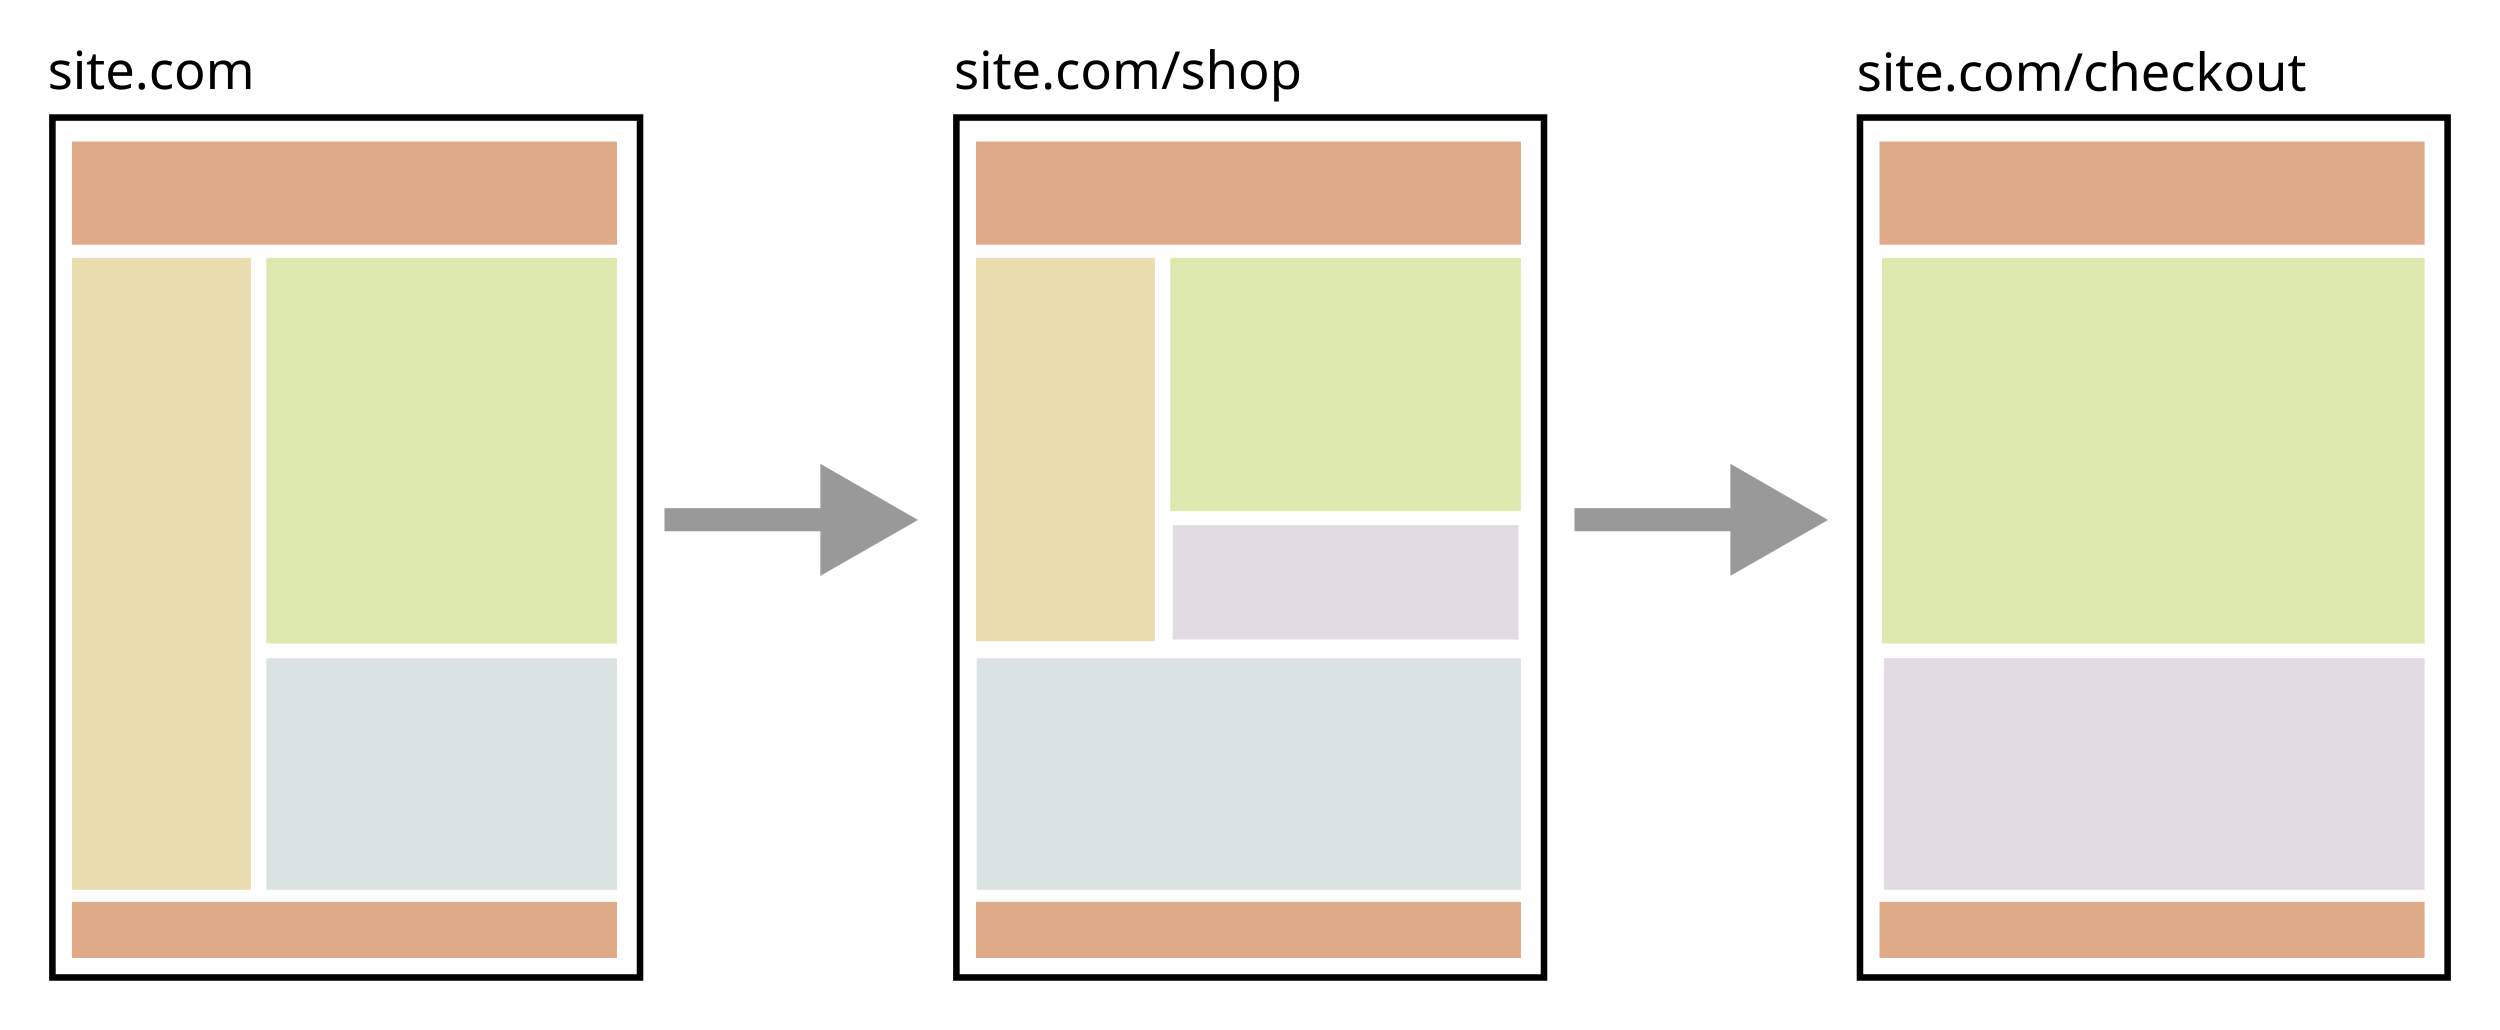
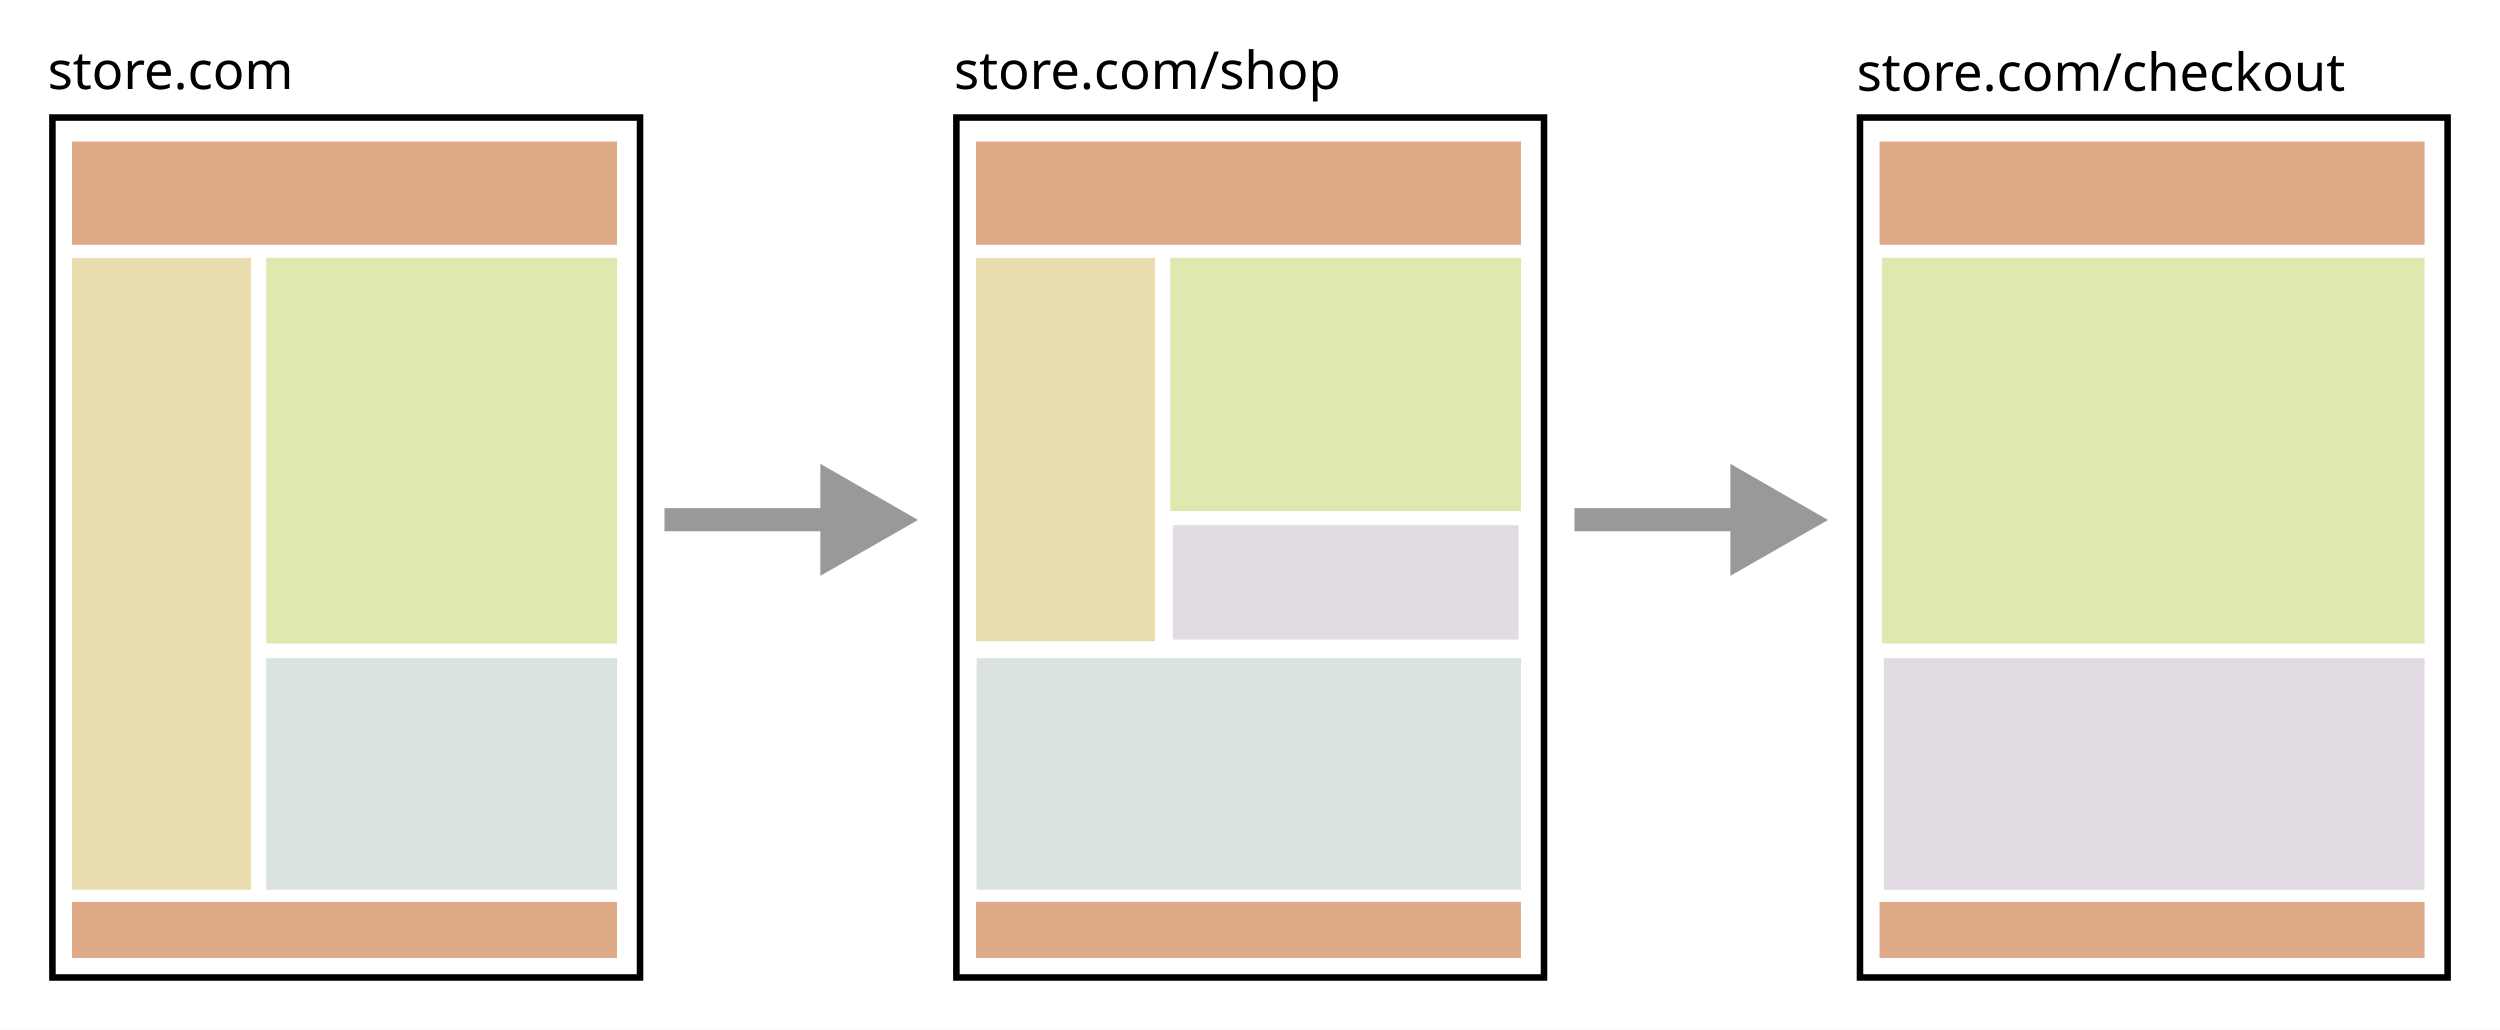
<svg xmlns="http://www.w3.org/2000/svg" width="763.353" height="314.466" viewBox="0 0 201.971 83.203" version="1.1" id="svg8">
  <defs id="defs2">
    <marker orient="auto" refY="0" refX="0" id="marker7328" style="overflow:visible">
      <path id="path7326" d="M 5.77,0 -2.88,5 V -5 Z" style="fill:#000000;fill-opacity:1;fill-rule:evenodd;stroke:#000000;stroke-width:1pt;stroke-opacity:1" transform="scale(0.4)" />
    </marker>
    <marker orient="auto" refY="0" refX="0" id="TriangleOutS" style="overflow:visible">
      <path id="path5773" d="M 5.77,0 -2.88,5 V -5 Z" style="fill:#000000;fill-opacity:1;fill-rule:evenodd;stroke:#000000;stroke-width:1pt;stroke-opacity:1" transform="scale(0.2)" />
    </marker>
    <marker orient="auto" refY="0" refX="0" id="TriangleOutM" style="overflow:visible">
      <path id="path5770" d="M 5.77,0 -2.88,5 V -5 Z" style="fill:#000000;fill-opacity:1;fill-rule:evenodd;stroke:#000000;stroke-width:1pt;stroke-opacity:1" transform="scale(0.4)" />
    </marker>
    <marker orient="auto" refY="0" refX="0" id="Arrow2Mend" style="overflow:visible">
      <path id="path5652" style="fill:#000000;fill-opacity:1;fill-rule:evenodd;stroke:#000000;stroke-width:0.625;stroke-linejoin:round;stroke-opacity:1" d="M 8.719,4.034 -2.207,0.016 8.719,-4.002 c -1.745,2.372 -1.735,5.617 -6e-7,8.035 z" transform="scale(-0.6)" />
    </marker>
    <marker orient="auto" refY="0" refX="0" id="marker5888" style="overflow:visible">
      <path id="path5628" d="M 0,0 5,-5 -12.5,0 5,5 Z" style="fill:#000000;fill-opacity:1;fill-rule:evenodd;stroke:#000000;stroke-width:1pt;stroke-opacity:1" transform="matrix(-0.8,0,0,-0.8,-10,0)" />
    </marker>
    <marker orient="auto" refY="0" refX="0" id="marker9969" style="overflow:visible">
      <path id="path9967" d="M 0,0 5,-5 -12.5,0 5,5 Z" style="fill:#000000;fill-opacity:1;fill-rule:evenodd;stroke:#000000;stroke-width:1pt;stroke-opacity:1" transform="matrix(-0.4,0,0,-0.4,-4,0)" />
    </marker>
    <marker orient="auto" refY="0" refX="0" id="Arrow1Mend" style="overflow:visible">
      <path id="path5107" d="M 0,0 5,-5 -12.5,0 5,5 Z" style="fill:#b3b3b3;fill-opacity:1;fill-rule:evenodd;stroke:#b3b3b3;stroke-width:1pt;stroke-opacity:1" transform="matrix(-0.4,0,0,-0.4,-4,0)" />
    </marker>
    <marker orient="auto" refY="0" refX="0" id="Arrow1Lend" style="overflow:visible">
      <path id="path5101" d="M 0,0 5,-5 -12.5,0 5,5 Z" style="fill:#000000;fill-opacity:1;fill-rule:evenodd;stroke:#000000;stroke-width:1pt;stroke-opacity:1" transform="matrix(-0.8,0,0,-0.8,-10,0)" />
    </marker>
    <marker orient="auto" refY="0" refX="0" id="Arrow1Mend-1" style="overflow:visible">
      <path id="path5107-7" d="M 0,0 5,-5 -12.5,0 5,5 Z" style="fill:#b3b3b3;fill-opacity:1;fill-rule:evenodd;stroke:#b3b3b3;stroke-width:1pt;stroke-opacity:1" transform="matrix(-0.4,0,0,-0.4,-4,0)" />
    </marker>
    <marker orient="auto" refY="0" refX="0" id="marker7328-3" style="overflow:visible">
      <path id="path7326-6" d="M 5.77,0 -2.88,5 V -5 Z" style="fill:#000000;fill-opacity:1;fill-rule:evenodd;stroke:#000000;stroke-width:1pt;stroke-opacity:1" transform="scale(0.4)" />
    </marker>
  </defs>
  <g id="layer1" transform="translate(-6.03125,-167.8464)">
    <rect style="fill:#ffffff;fill-opacity:1;stroke:none;stroke-width:1.763;stroke-linejoin:miter;stroke-miterlimit:4;stroke-dasharray:none;stroke-opacity:1" id="rect10731" width="201.971" height="83.203" x="6.031" y="167.846" />
    <rect id="rect20" width="47.473" height="69.473" x="10.265" y="177.343" style="fill:none;stroke:#000000;stroke-width:0.529;stroke-linejoin:miter;stroke-miterlimit:51;stroke-dasharray:none;stroke-opacity:1" />
    <rect style="fill:#deaa87;fill-opacity:1;stroke:none;stroke-width:0.556;stroke-linejoin:miter;stroke-miterlimit:51;stroke-dasharray:none;stroke-opacity:1" id="rect4530" width="44.031" height="8.336" x="11.846" y="179.281" />
    <rect style="fill:#deaa87;fill-opacity:1;stroke:none;stroke-width:0.411;stroke-linejoin:miter;stroke-miterlimit:51;stroke-dasharray:none;stroke-opacity:1" id="rect4530-3" width="44.031" height="4.54" x="11.846" y="240.707" />
    <rect style="fill:#e9ddaf;fill-opacity:1;stroke:none;stroke-width:0.517;stroke-linejoin:miter;stroke-miterlimit:51;stroke-dasharray:none;stroke-opacity:1" id="rect4547" width="14.459" height="51.057" x="11.846" y="188.675" />
    <rect style="fill:#dde9af;fill-opacity:1;stroke:none;stroke-width:0.587;stroke-linejoin:miter;stroke-miterlimit:51;stroke-dasharray:none;stroke-opacity:1" id="rect4551" width="28.333" height="31.157" x="27.544" y="188.675" />
    <rect style="fill:#dbe3e2;fill-opacity:1;stroke:none;stroke-width:0.509;stroke-linejoin:miter;stroke-miterlimit:51;stroke-dasharray:none;stroke-opacity:1" id="rect4553" width="28.333" height="18.711" x="27.544" y="221.021" />
    <text xml:space="preserve" style="font-style:normal;font-weight:normal;font-size:10.583px;line-height:1.25;font-family:sans-serif;letter-spacing:0px;word-spacing:0px;fill:#000000;fill-opacity:1;stroke:none;stroke-width:0.265" x="9.883" y="175.038" id="text4680-8-4">
-       <tspan id="tspan4678-5-4" x="9.883" y="175.038" style="font-size:4.233px;stroke-width:0.265">site.com</tspan>
+       <tspan id="tspan4678-5-4" x="9.883" y="175.038" style="font-size:4.233px;stroke-width:0.265">store.com</tspan>
    </text>
    <rect id="rect20-8" width="47.473" height="69.473" x="83.296" y="177.343" style="fill:none;stroke:#000000;stroke-width:0.529;stroke-linejoin:miter;stroke-miterlimit:51;stroke-dasharray:none;stroke-opacity:1" />
    <rect style="fill:#deaa87;fill-opacity:1;stroke:none;stroke-width:0.556;stroke-linejoin:miter;stroke-miterlimit:51;stroke-dasharray:none;stroke-opacity:1" id="rect4530-1" width="44.031" height="8.336" x="84.877" y="179.281" />
    <rect style="fill:#deaa87;fill-opacity:1;stroke:none;stroke-width:0.411;stroke-linejoin:miter;stroke-miterlimit:51;stroke-dasharray:none;stroke-opacity:1" id="rect4530-3-2" width="44.031" height="4.54" x="84.877" y="240.706" />
    <rect style="fill:#e9ddaf;fill-opacity:1;stroke:none;stroke-width:0.403;stroke-linejoin:miter;stroke-miterlimit:51;stroke-dasharray:none;stroke-opacity:1" id="rect4547-9" width="14.459" height="30.975" x="84.877" y="188.675" />
    <rect style="fill:#dde9af;fill-opacity:1;stroke:none;stroke-width:0.476;stroke-linejoin:miter;stroke-miterlimit:51;stroke-dasharray:none;stroke-opacity:1" id="rect4551-3" width="28.333" height="20.461" x="100.575" y="188.675" />
    <rect style="fill:#dbe3e2;fill-opacity:1;stroke:none;stroke-width:0.635;stroke-linejoin:miter;stroke-miterlimit:51;stroke-dasharray:none;stroke-opacity:1" id="rect4553-9" width="43.977" height="18.711" x="84.932" y="221.021" />
    <rect style="fill:#e2dbe3;fill-opacity:1;stroke:none;stroke-width:0.577;stroke-linejoin:miter;stroke-miterlimit:4;stroke-dasharray:none;stroke-opacity:1" id="rect4754" width="27.94" height="9.241" x="100.775" y="210.275" />
    <text xml:space="preserve" style="font-style:normal;font-weight:normal;font-size:10.583px;line-height:1.25;font-family:sans-serif;letter-spacing:0px;word-spacing:0px;fill:#000000;fill-opacity:1;stroke:none;stroke-width:0.265" x="83.105" y="175.031" id="text4680-8-4-4">
-       <tspan id="tspan4678-5-4-7" x="83.105" y="175.031" style="font-size:4.233px;stroke-width:0.265">site.com/shop</tspan>
+       <tspan id="tspan4678-5-4-7" x="83.105" y="175.031" style="font-size:4.233px;stroke-width:0.265">store.com/shop</tspan>
    </text>
    <rect id="rect20-3" width="47.473" height="69.473" x="156.296" y="177.343" style="fill:none;stroke:#000000;stroke-width:0.529;stroke-linejoin:miter;stroke-miterlimit:51;stroke-dasharray:none;stroke-opacity:1" />
    <rect style="fill:#deaa87;fill-opacity:1;stroke:none;stroke-width:0.556;stroke-linejoin:miter;stroke-miterlimit:51;stroke-dasharray:none;stroke-opacity:1" id="rect4530-8" width="44.031" height="8.336" x="157.877" y="179.281" />
    <rect style="fill:#deaa87;fill-opacity:1;stroke:none;stroke-width:0.411;stroke-linejoin:miter;stroke-miterlimit:51;stroke-dasharray:none;stroke-opacity:1" id="rect4530-3-5" width="44.031" height="4.54" x="157.877" y="240.707" />
    <rect style="fill:#dde9af;fill-opacity:1;stroke:none;stroke-width:0.73;stroke-linejoin:miter;stroke-miterlimit:51;stroke-dasharray:none;stroke-opacity:1" id="rect4551-1" width="43.832" height="31.157" x="158.077" y="188.675" />
    <rect style="fill:#e2dbe3;fill-opacity:1;stroke:none;stroke-width:0.632;stroke-linejoin:miter;stroke-miterlimit:51;stroke-dasharray:none;stroke-opacity:1" id="rect4553-1" width="43.686" height="18.711" x="158.223" y="221.021" />
    <text xml:space="preserve" style="font-style:normal;font-weight:normal;font-size:10.583px;line-height:1.25;font-family:sans-serif;letter-spacing:0px;word-spacing:0px;fill:#000000;fill-opacity:1;stroke:none;stroke-width:0.265" x="156.032" y="175.177" id="text4680-8-4-6">
-       <tspan id="tspan4678-5-4-3" x="156.032" y="175.177" style="font-size:4.233px;stroke-width:0.265">site.com/checkout</tspan>
+       <tspan id="tspan4678-5-4-3" x="156.032" y="175.177" style="font-size:4.233px;stroke-width:0.265">store.com/checkout</tspan>
    </text>
    <path style="fill:#999999;stroke:none;stroke-width:0.265px;stroke-linecap:butt;stroke-linejoin:miter;stroke-opacity:1" d="m 80.194,209.854 -7.887,-4.539 v 3.583 H 59.712 v 1.866 h 12.594 v 3.604 z" id="arrow_1" />
    <path style="fill:#999999;stroke:none;stroke-width:0.265px;stroke-linecap:butt;stroke-linejoin:miter;stroke-opacity:1" d="m 153.712,209.854 -7.887,-4.539 v 3.583 h -12.594 v 1.866 h 12.594 v 3.604 z" id="arrow_2" />
  </g>
</svg>
